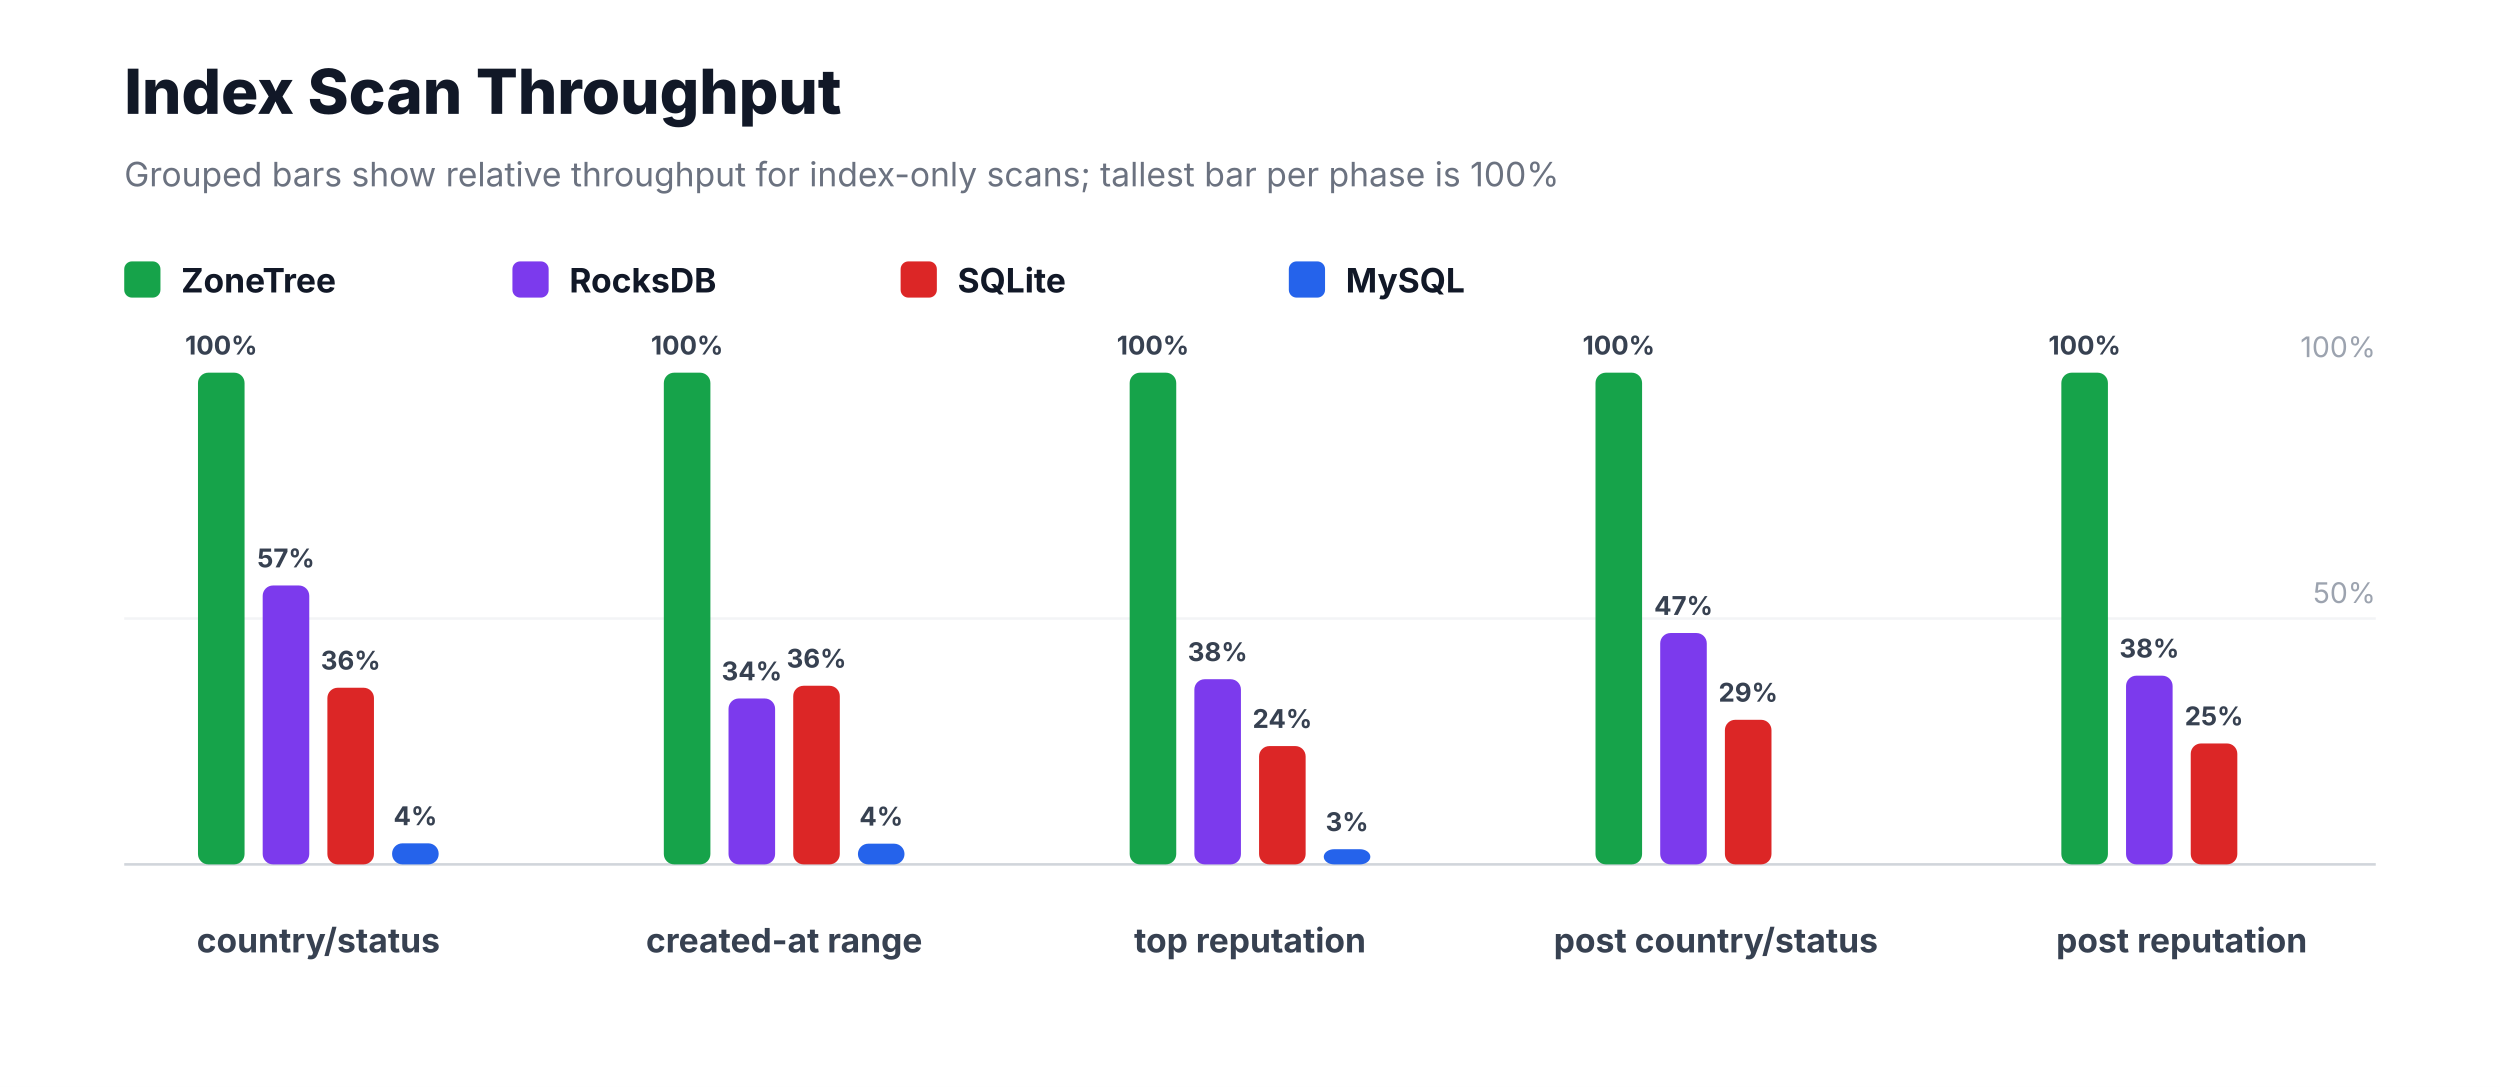
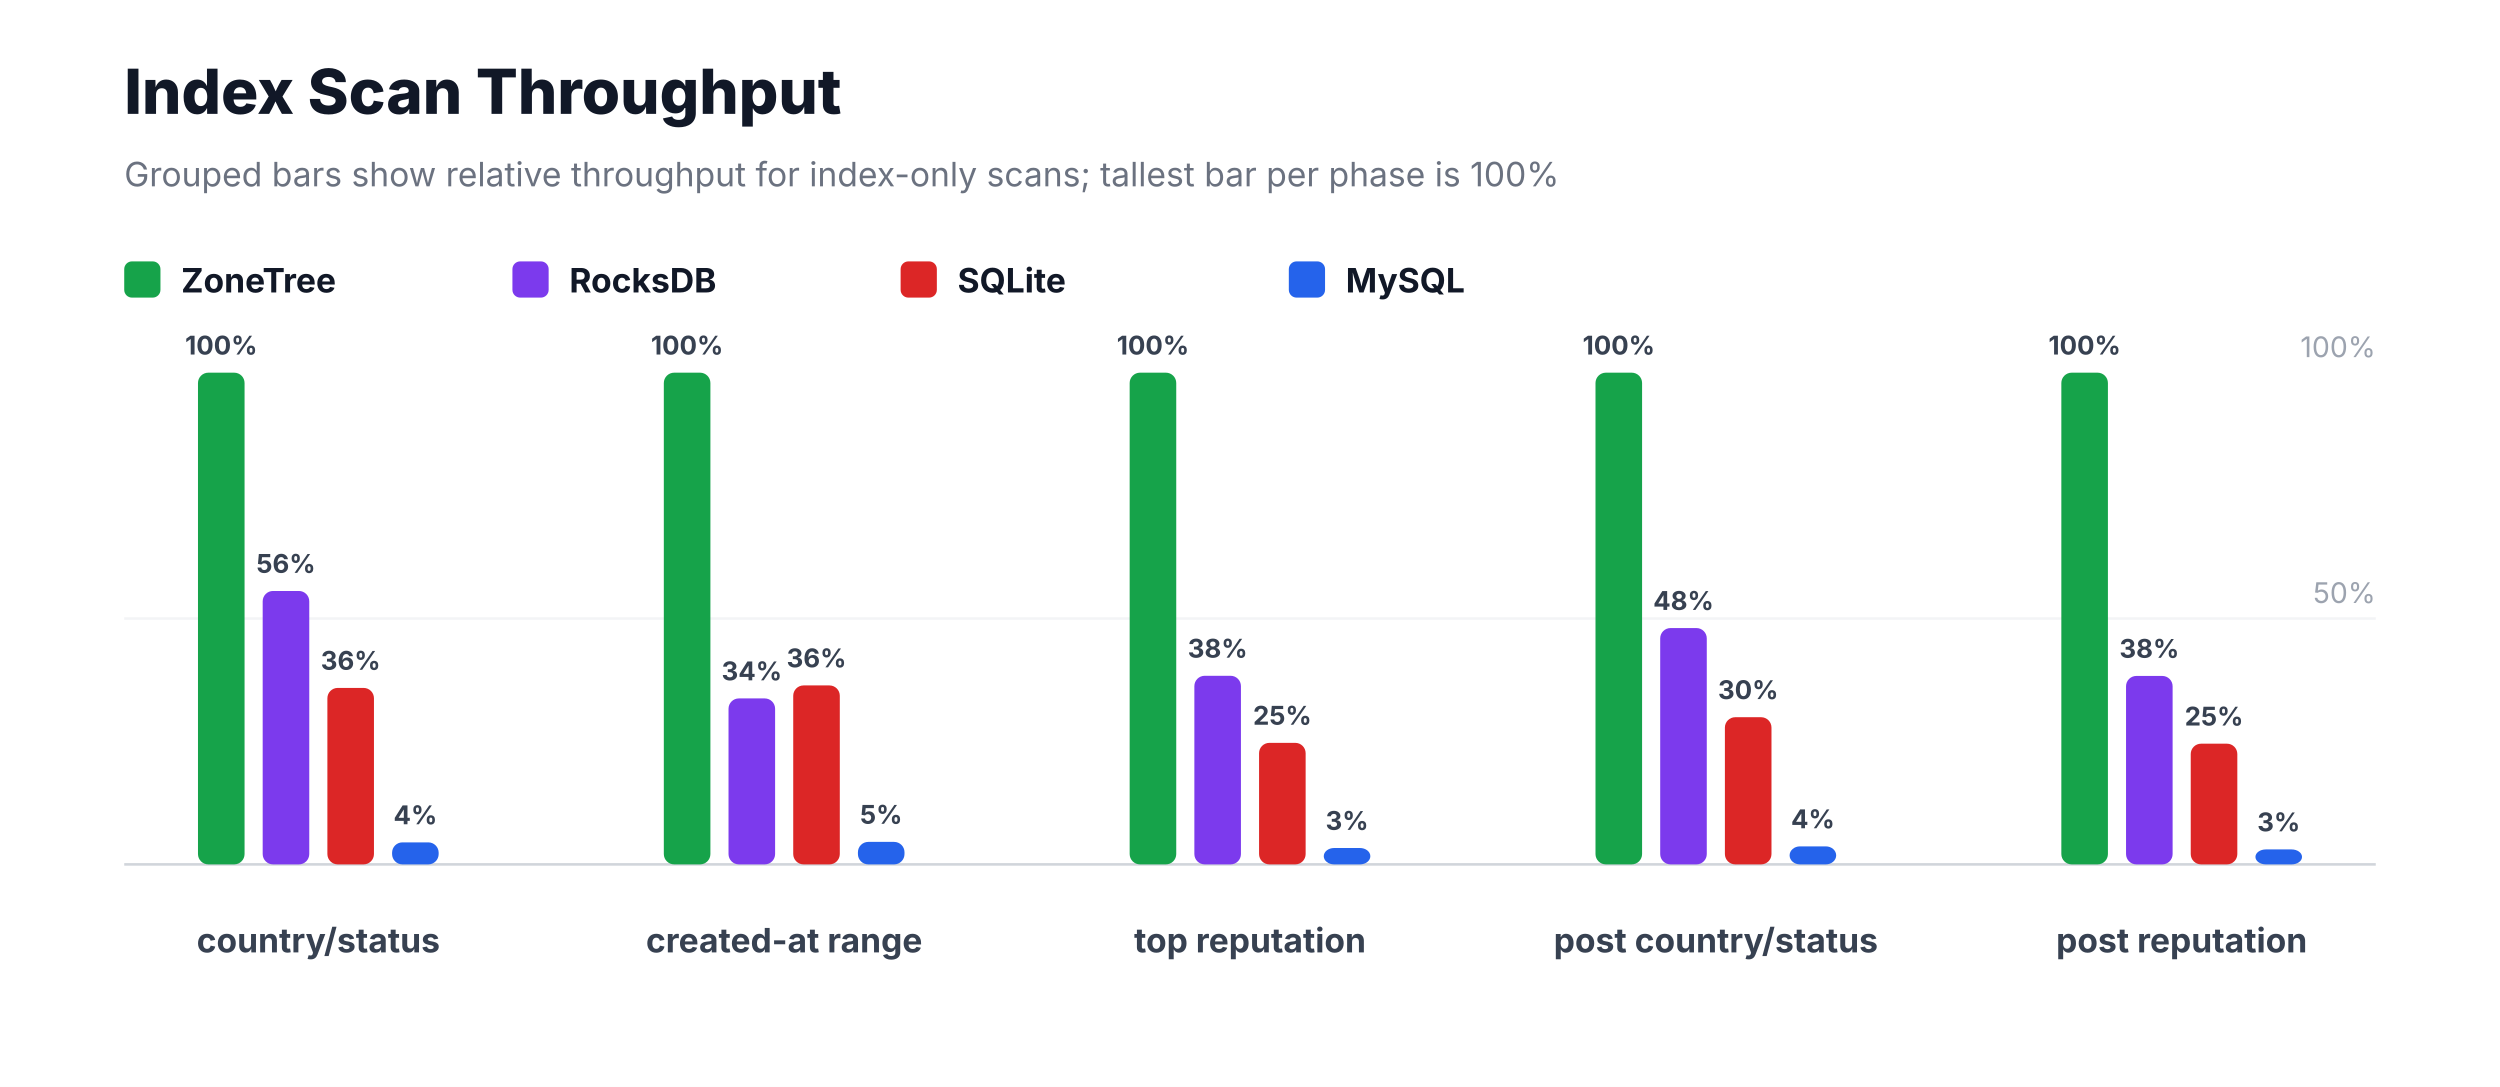
<svg xmlns="http://www.w3.org/2000/svg" width="966" height="420" viewBox="0 0 966 420" role="img" aria-label="Index Scan Throughput">
  <style>
    text { font-family: Inter, Segoe UI, Arial, sans-serif; }
  </style>
  <rect width="100%" height="100%" fill="#ffffff" />
  <text x="48" y="44" font-size="24" font-weight="800" fill="#111827">Index Scan Throughput</text>
  <text x="48" y="72" font-size="13" fill="#6b7280">Grouped bars show relative throughput for index-only scans; tallest bar per phase is 100%</text>
  <rect x="48" y="101" width="14" height="14" rx="3" fill="#16a34a" />
  <text x="70" y="113" font-size="13" fill="#111827" text-anchor="start" font-weight="700">ZoneTree</text>
  <rect x="198" y="101" width="14" height="14" rx="3" fill="#7c3aed" />
  <text x="220" y="113" font-size="13" fill="#111827" text-anchor="start" font-weight="700">RocksDB</text>
  <rect x="348" y="101" width="14" height="14" rx="3" fill="#dc2626" />
  <text x="370" y="113" font-size="13" fill="#111827" text-anchor="start" font-weight="700">SQLite</text>
  <rect x="498" y="101" width="14" height="14" rx="3" fill="#2563eb" />
  <text x="520" y="113" font-size="13" fill="#111827" text-anchor="start" font-weight="700">MySQL</text>
  <line x1="48" y1="334" x2="918" y2="334" stroke="#d1d5db" stroke-width="1" />
  <line x1="48" y1="239" x2="918" y2="239" stroke="#f3f4f6" stroke-width="1" />
  <text x="918" y="233" font-size="11" fill="#9ca3af" text-anchor="end" font-weight="400">50%</text>
  <text x="918" y="138" font-size="11" fill="#9ca3af" text-anchor="end" font-weight="400">100%</text>
  <rect x="76.5" y="144" width="18" height="190" rx="4" fill="#16a34a" />
  <text x="85.5" y="137" font-size="10" fill="#374151" text-anchor="middle" font-weight="700">100%</text>
-   <rect x="101.5" y="226.23" width="18" height="107.77" rx="4" fill="#7c3aed" />
-   <text x="110.5" y="219.23" font-size="10" fill="#374151" text-anchor="middle" font-weight="700">57%</text>
-   <rect x="126.5" y="265.74" width="18" height="68.26" rx="4" fill="#dc2626" />
-   <text x="135.5" y="258.74" font-size="10" fill="#374151" text-anchor="middle" font-weight="700">36%</text>
-   <rect x="151.5" y="325.86" width="18" height="8.14" rx="4" fill="#2563eb" />
-   <text x="160.5" y="318.86" font-size="10" fill="#374151" text-anchor="middle" font-weight="700">4%</text>
+   <rect x="101.5" y="228.35" width="18" height="105.65" rx="4" fill="#7c3aed" />
+   <text x="110.5" y="221.35" font-size="10" fill="#374151" text-anchor="middle" font-weight="700">56%</text>
+   <rect x="126.5" y="265.81" width="18" height="68.19" rx="4" fill="#dc2626" />
+   <text x="135.5" y="258.81" font-size="10" fill="#374151" text-anchor="middle" font-weight="700">36%</text>
+   <rect x="151.5" y="325.49" width="18" height="8.51" rx="4" fill="#2563eb" />
+   <text x="160.5" y="318.49" font-size="10" fill="#374151" text-anchor="middle" font-weight="700">4%</text>
  <text x="123" y="368" font-size="13" fill="#374151" text-anchor="middle" font-weight="700">country/status</text>
  <rect x="256.5" y="144" width="18" height="190" rx="4" fill="#16a34a" />
  <text x="265.5" y="137" font-size="10" fill="#374151" text-anchor="middle" font-weight="700">100%</text>
-   <rect x="281.5" y="269.89" width="18" height="64.11" rx="4" fill="#7c3aed" />
-   <text x="290.5" y="262.89" font-size="10" fill="#374151" text-anchor="middle" font-weight="700">34%</text>
-   <rect x="306.5" y="264.98" width="18" height="69.02" rx="4" fill="#dc2626" />
-   <text x="315.5" y="257.98" font-size="10" fill="#374151" text-anchor="middle" font-weight="700">36%</text>
-   <rect x="331.5" y="326" width="18" height="8" rx="4" fill="#2563eb" />
-   <text x="340.5" y="319" font-size="10" fill="#374151" text-anchor="middle" font-weight="700">4%</text>
+   <rect x="281.5" y="269.87" width="18" height="64.13" rx="4" fill="#7c3aed" />
+   <text x="290.5" y="262.87" font-size="10" fill="#374151" text-anchor="middle" font-weight="700">34%</text>
+   <rect x="306.5" y="264.85" width="18" height="69.15" rx="4" fill="#dc2626" />
+   <text x="315.5" y="257.85" font-size="10" fill="#374151" text-anchor="middle" font-weight="700">36%</text>
+   <rect x="331.5" y="325.31" width="18" height="8.69" rx="4" fill="#2563eb" />
+   <text x="340.5" y="318.31" font-size="10" fill="#374151" text-anchor="middle" font-weight="700">5%</text>
  <text x="303" y="368" font-size="13" fill="#374151" text-anchor="middle" font-weight="700">created-at range</text>
  <rect x="436.5" y="144" width="18" height="190" rx="4" fill="#16a34a" />
  <text x="445.5" y="137" font-size="10" fill="#374151" text-anchor="middle" font-weight="700">100%</text>
-   <rect x="461.5" y="262.45" width="18" height="71.55" rx="4" fill="#7c3aed" />
-   <text x="470.5" y="255.45" font-size="10" fill="#374151" text-anchor="middle" font-weight="700">38%</text>
-   <rect x="486.5" y="288.28" width="18" height="45.72" rx="4" fill="#dc2626" />
-   <text x="495.5" y="281.28" font-size="10" fill="#374151" text-anchor="middle" font-weight="700">24%</text>
-   <rect x="511.5" y="328.13" width="18" height="5.87" rx="4" fill="#2563eb" />
-   <text x="520.5" y="321.13" font-size="10" fill="#374151" text-anchor="middle" font-weight="700">3%</text>
+   <rect x="461.5" y="261.12" width="18" height="72.88" rx="4" fill="#7c3aed" />
+   <text x="470.5" y="254.12" font-size="10" fill="#374151" text-anchor="middle" font-weight="700">38%</text>
+   <rect x="486.5" y="287.04" width="18" height="46.96" rx="4" fill="#dc2626" />
+   <text x="495.5" y="280.04" font-size="10" fill="#374151" text-anchor="middle" font-weight="700">25%</text>
+   <rect x="511.5" y="327.67" width="18" height="6.33" rx="4" fill="#2563eb" />
+   <text x="520.5" y="320.67" font-size="10" fill="#374151" text-anchor="middle" font-weight="700">3%</text>
  <text x="483" y="368" font-size="13" fill="#374151" text-anchor="middle" font-weight="700">top reputation</text>
  <rect x="616.5" y="144" width="18" height="190" rx="4" fill="#16a34a" />
  <text x="625.5" y="137" font-size="10" fill="#374151" text-anchor="middle" font-weight="700">100%</text>
-   <rect x="641.5" y="244.6" width="18" height="89.4" rx="4" fill="#7c3aed" />
-   <text x="650.5" y="237.6" font-size="10" fill="#374151" text-anchor="middle" font-weight="700">47%</text>
-   <rect x="666.5" y="278.13" width="18" height="55.87" rx="4" fill="#dc2626" />
-   <text x="675.5" y="271.13" font-size="10" fill="#374151" text-anchor="middle" font-weight="700">29%</text>
+   <rect x="641.5" y="242.68" width="18" height="91.32" rx="4" fill="#7c3aed" />
+   <text x="650.5" y="235.68" font-size="10" fill="#374151" text-anchor="middle" font-weight="700">48%</text>
+   <rect x="666.5" y="277.13" width="18" height="56.87" rx="4" fill="#dc2626" />
+   <text x="675.5" y="270.13" font-size="10" fill="#374151" text-anchor="middle" font-weight="700">30%</text>
+   <rect x="691.5" y="327.04" width="18" height="6.96" rx="4" fill="#2563eb" />
+   <text x="700.5" y="320.04" font-size="10" fill="#374151" text-anchor="middle" font-weight="700">4%</text>
  <text x="663" y="368" font-size="13" fill="#374151" text-anchor="middle" font-weight="700">post country/status</text>
  <rect x="796.5" y="144" width="18" height="190" rx="4" fill="#16a34a" />
  <text x="805.5" y="137" font-size="10" fill="#374151" text-anchor="middle" font-weight="700">100%</text>
-   <rect x="821.5" y="261.08" width="18" height="72.92" rx="4" fill="#7c3aed" />
-   <text x="830.5" y="254.08" font-size="10" fill="#374151" text-anchor="middle" font-weight="700">38%</text>
-   <rect x="846.5" y="287.27" width="18" height="46.73" rx="4" fill="#dc2626" />
-   <text x="855.5" y="280.27" font-size="10" fill="#374151" text-anchor="middle" font-weight="700">25%</text>
+   <rect x="821.5" y="261.18" width="18" height="72.82" rx="4" fill="#7c3aed" />
+   <text x="830.5" y="254.18" font-size="10" fill="#374151" text-anchor="middle" font-weight="700">38%</text>
+   <rect x="846.5" y="287.36" width="18" height="46.64" rx="4" fill="#dc2626" />
+   <text x="855.5" y="280.36" font-size="10" fill="#374151" text-anchor="middle" font-weight="700">25%</text>
+   <rect x="871.5" y="328.22" width="18" height="5.78" rx="4" fill="#2563eb" />
+   <text x="880.5" y="321.22" font-size="10" fill="#374151" text-anchor="middle" font-weight="700">3%</text>
  <text x="843" y="368" font-size="13" fill="#374151" text-anchor="middle" font-weight="700">post reputation</text>
</svg>
